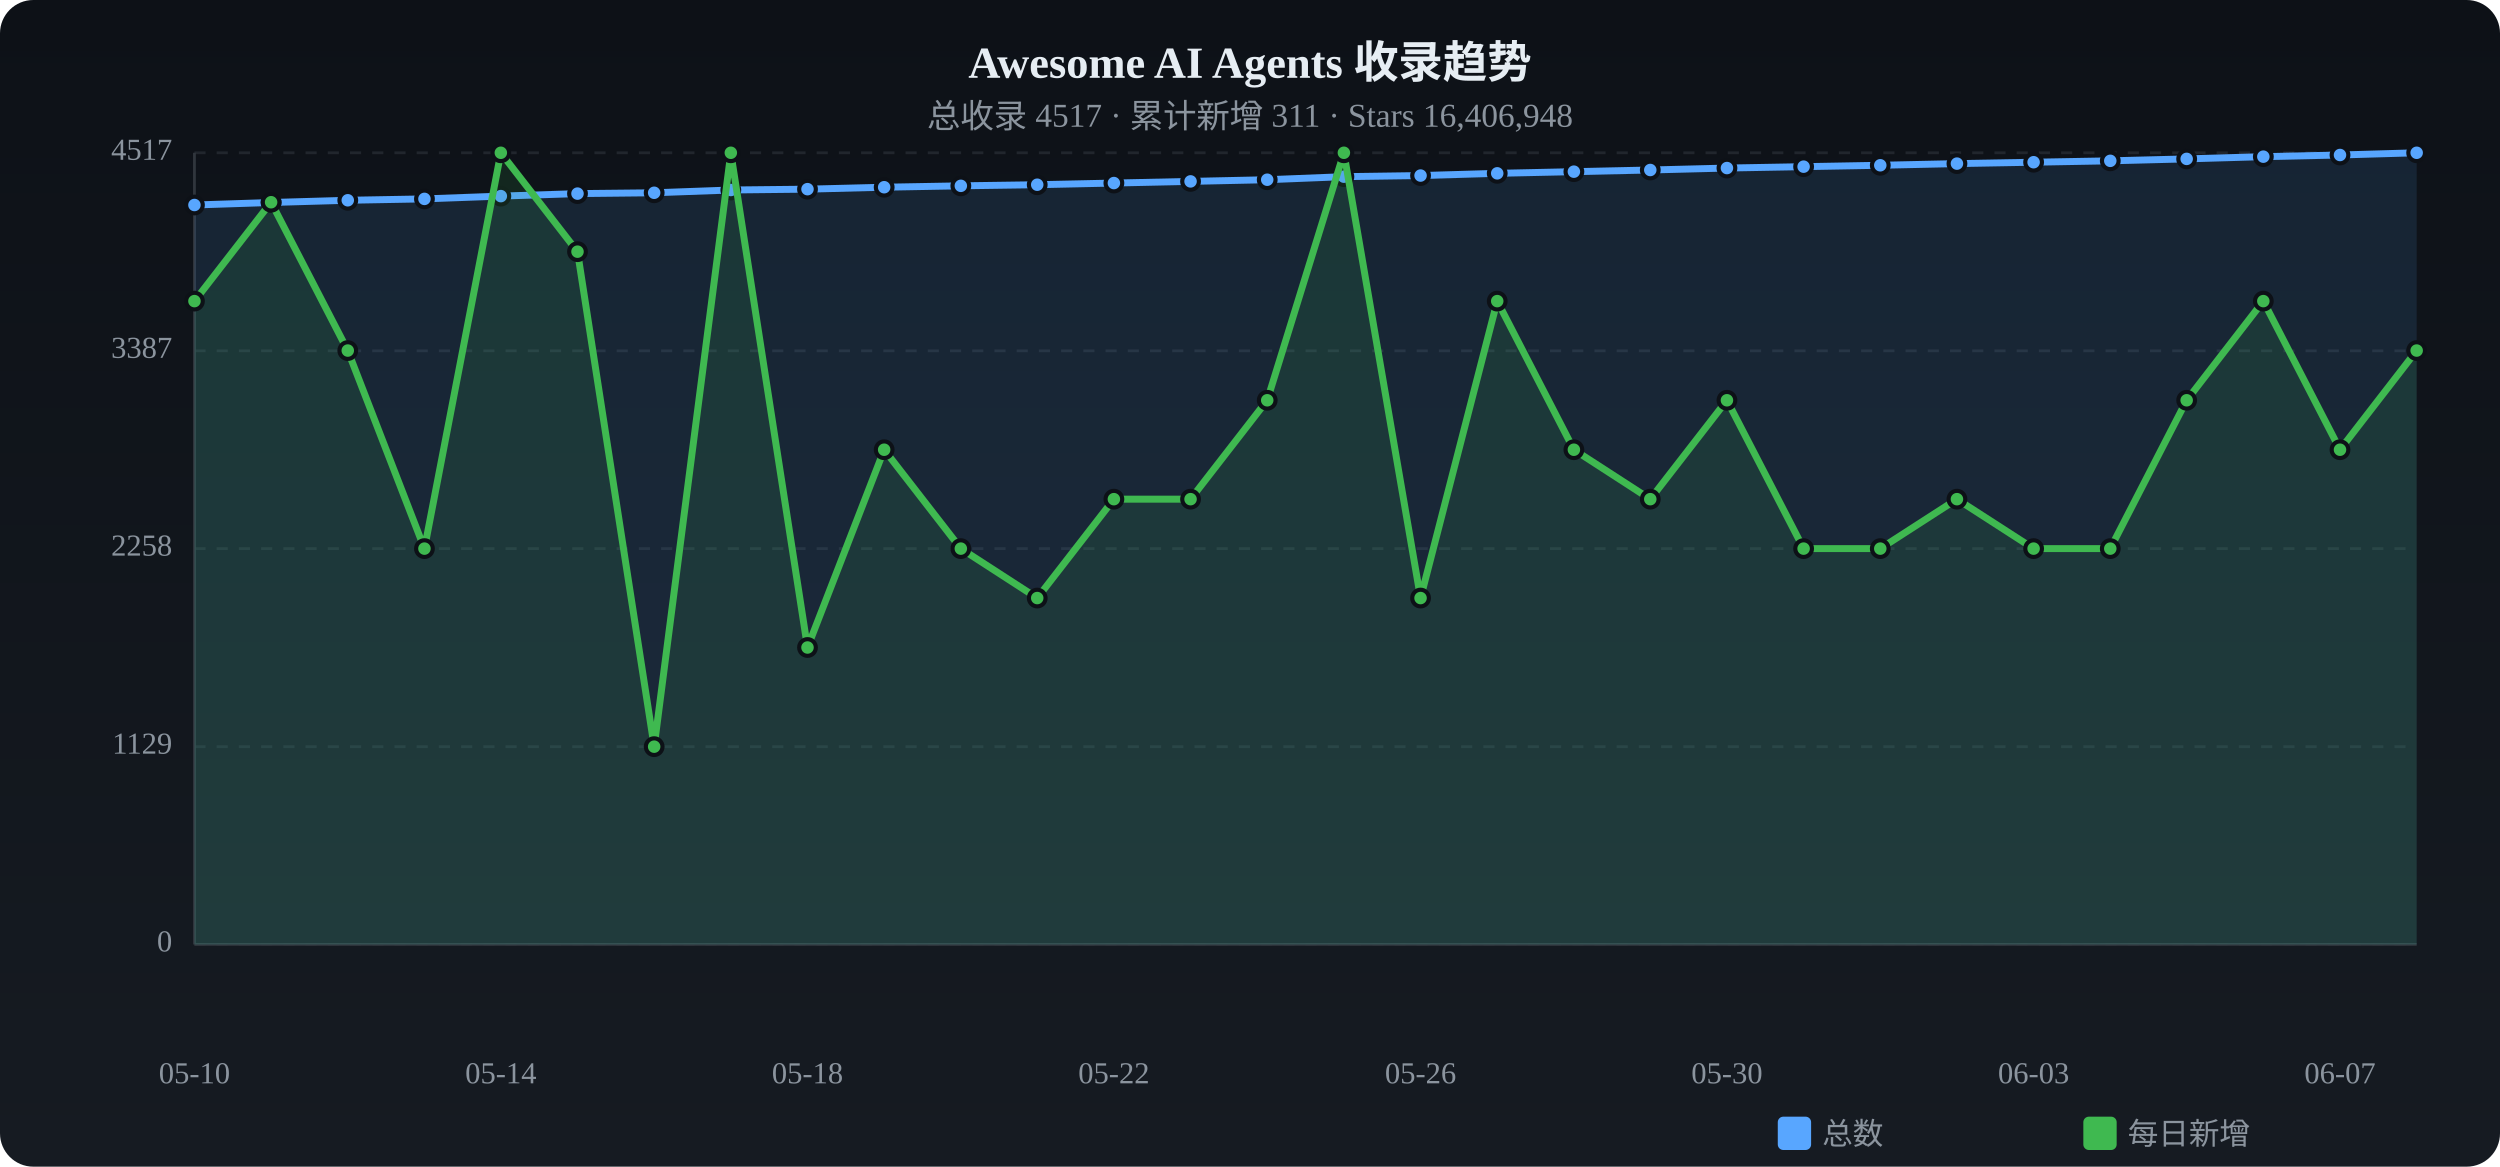
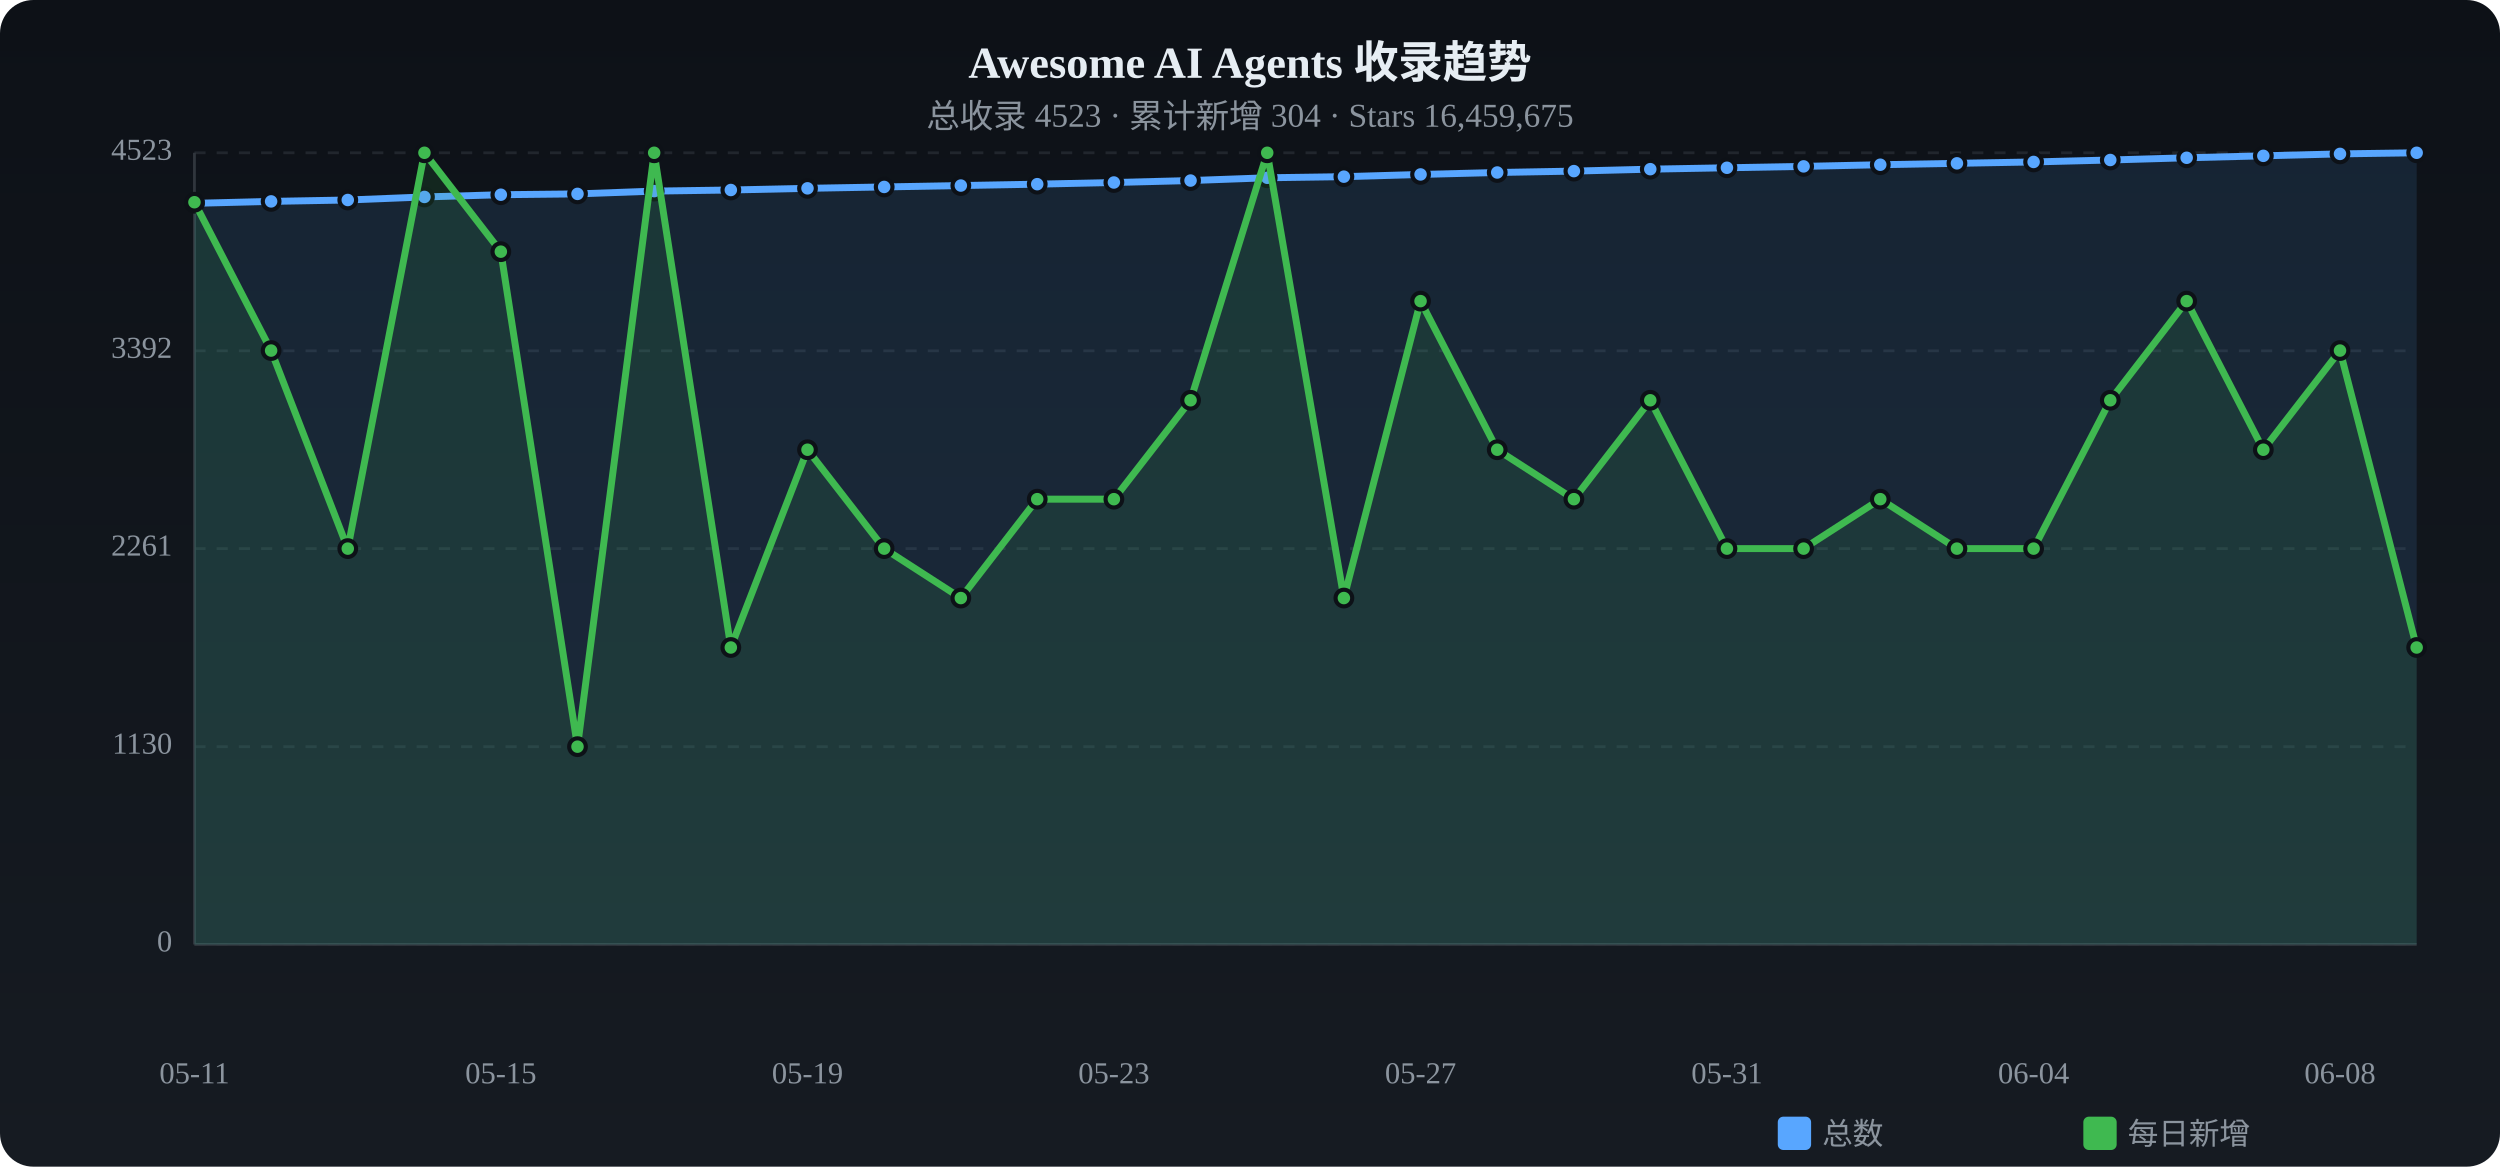
<svg xmlns="http://www.w3.org/2000/svg" viewBox="0 0 900 420" width="900" height="420">
  <defs>
    <linearGradient id="tbg" x1="0%" y1="0%" x2="0%" y2="100%">
      <stop offset="0%" stop-color="#0d1117" />
      <stop offset="100%" stop-color="#161b22" />
    </linearGradient>
  </defs>
  <rect width="900" height="420" rx="12" fill="url(#tbg)" />
  <text x="450.0" y="28" text-anchor="middle" fill="#e6edf3" font-size="16" font-weight="bold">Awesome AI Agents 收录趋势</text>
-   <text x="450.0" y="46" text-anchor="middle" fill="#8b949e" font-size="12">总收录 4517 · 累计新增 311 · Stars 16,406,948</text>
+   <text x="450.0" y="46" text-anchor="middle" fill="#8b949e" font-size="12">总收录 4523 · 累计新增 304 · Stars 16,459,675</text>
  <text x="62" y="340.0" text-anchor="end" fill="#8b949e" font-size="11" dominant-baseline="middle">0</text>
  <line x1="70" y1="340.0" x2="870" y2="340.0" stroke="#21262d" stroke-dasharray="4 4" />
-   <text x="62" y="268.8" text-anchor="end" fill="#8b949e" font-size="11" dominant-baseline="middle">1129</text>
+   <text x="62" y="268.8" text-anchor="end" fill="#8b949e" font-size="11" dominant-baseline="middle">1130</text>
  <line x1="70" y1="268.8" x2="870" y2="268.8" stroke="#21262d" stroke-dasharray="4 4" />
-   <text x="62" y="197.5" text-anchor="end" fill="#8b949e" font-size="11" dominant-baseline="middle">2258</text>
+   <text x="62" y="197.5" text-anchor="end" fill="#8b949e" font-size="11" dominant-baseline="middle">2261</text>
  <line x1="70" y1="197.5" x2="870" y2="197.5" stroke="#21262d" stroke-dasharray="4 4" />
-   <text x="62" y="126.3" text-anchor="end" fill="#8b949e" font-size="11" dominant-baseline="middle">3387</text>
+   <text x="62" y="126.3" text-anchor="end" fill="#8b949e" font-size="11" dominant-baseline="middle">3392</text>
  <line x1="70" y1="126.3" x2="870" y2="126.3" stroke="#21262d" stroke-dasharray="4 4" />
-   <text x="62" y="55.0" text-anchor="end" fill="#8b949e" font-size="11" dominant-baseline="middle">4517</text>
+   <text x="62" y="55.0" text-anchor="end" fill="#8b949e" font-size="11" dominant-baseline="middle">4523</text>
  <line x1="70" y1="55.0" x2="870" y2="55.0" stroke="#21262d" stroke-dasharray="4 4" />
  <line x1="70" y1="55" x2="70" y2="340" stroke="#30363d" />
  <line x1="70" y1="340" x2="870" y2="340" stroke="#30363d" />
-   <path d="M70.0,73.8 L97.6,72.9 L125.2,72.1 L152.8,71.6 L180.3,70.6 L207.9,69.7 L235.5,69.4 L263.1,68.4 L290.7,68.1 L318.3,67.4 L345.9,66.9 L373.4,66.5 L401.0,65.9 L428.6,65.3 L456.2,64.7 L483.8,63.6 L511.4,63.2 L539.0,62.4 L566.6,61.8 L594.1,61.2 L621.7,60.5 L649.3,60.0 L676.9,59.5 L704.5,58.9 L732.1,58.4 L759.7,57.9 L787.2,57.2 L814.8,56.4 L842.4,55.8 L870.0,55.0 L870.0,340 L70.0,340 Z" fill="#58a6ff" opacity="0.12" />
-   <polyline points="70.0,73.8 97.6,72.9 125.2,72.1 152.8,71.6 180.3,70.6 207.9,69.7 235.5,69.4 263.1,68.4 290.7,68.1 318.3,67.4 345.9,66.9 373.4,66.5 401.0,65.9 428.6,65.3 456.2,64.7 483.8,63.6 511.4,63.2 539.0,62.4 566.6,61.8 594.1,61.2 621.7,60.5 649.3,60.0 676.9,59.5 704.5,58.9 732.1,58.4 759.7,57.9 787.2,57.2 814.8,56.4 842.4,55.8 870.0,55.0" fill="none" stroke="#58a6ff" stroke-width="2.5" stroke-linecap="round" stroke-linejoin="round" />
-   <circle cx="70.0" cy="73.8" r="3" fill="#58a6ff" stroke="#0d1117" stroke-width="1.5" />
-   <circle cx="97.6" cy="72.9" r="3" fill="#58a6ff" stroke="#0d1117" stroke-width="1.5" />
-   <circle cx="125.2" cy="72.1" r="3" fill="#58a6ff" stroke="#0d1117" stroke-width="1.5" />
-   <circle cx="152.8" cy="71.6" r="3" fill="#58a6ff" stroke="#0d1117" stroke-width="1.5" />
-   <circle cx="180.3" cy="70.6" r="3" fill="#58a6ff" stroke="#0d1117" stroke-width="1.5" />
-   <circle cx="207.9" cy="69.7" r="3" fill="#58a6ff" stroke="#0d1117" stroke-width="1.5" />
-   <circle cx="235.5" cy="69.4" r="3" fill="#58a6ff" stroke="#0d1117" stroke-width="1.5" />
+   <path d="M70.0,73.2 L97.6,72.5 L125.2,72.0 L152.8,70.9 L180.3,70.1 L207.9,69.8 L235.5,68.8 L263.1,68.4 L290.7,67.8 L318.3,67.3 L345.9,66.8 L373.4,66.3 L401.0,65.7 L428.6,65.0 L456.2,64.0 L483.8,63.6 L511.4,62.8 L539.0,62.1 L566.6,61.6 L594.1,60.9 L621.7,60.4 L649.3,59.9 L676.9,59.3 L704.5,58.8 L732.1,58.3 L759.7,57.6 L787.2,56.8 L814.8,56.1 L842.4,55.4 L870.0,55.0 L870.0,340 L70.0,340 Z" fill="#58a6ff" opacity="0.12" />
+   <polyline points="70.0,73.2 97.6,72.5 125.2,72.0 152.8,70.9 180.3,70.1 207.9,69.8 235.5,68.8 263.1,68.4 290.7,67.8 318.3,67.3 345.9,66.8 373.4,66.3 401.0,65.7 428.6,65.0 456.2,64.0 483.8,63.6 511.4,62.8 539.0,62.1 566.6,61.6 594.1,60.9 621.7,60.4 649.3,59.9 676.9,59.3 704.5,58.8 732.1,58.3 759.7,57.6 787.2,56.8 814.8,56.1 842.4,55.4 870.0,55.0" fill="none" stroke="#58a6ff" stroke-width="2.5" stroke-linecap="round" stroke-linejoin="round" />
+   <circle cx="70.0" cy="73.2" r="3" fill="#58a6ff" stroke="#0d1117" stroke-width="1.5" />
+   <circle cx="97.6" cy="72.5" r="3" fill="#58a6ff" stroke="#0d1117" stroke-width="1.5" />
+   <circle cx="125.2" cy="72.0" r="3" fill="#58a6ff" stroke="#0d1117" stroke-width="1.5" />
+   <circle cx="152.8" cy="70.9" r="3" fill="#58a6ff" stroke="#0d1117" stroke-width="1.5" />
+   <circle cx="180.3" cy="70.1" r="3" fill="#58a6ff" stroke="#0d1117" stroke-width="1.5" />
+   <circle cx="207.9" cy="69.8" r="3" fill="#58a6ff" stroke="#0d1117" stroke-width="1.5" />
+   <circle cx="235.5" cy="68.8" r="3" fill="#58a6ff" stroke="#0d1117" stroke-width="1.5" />
  <circle cx="263.1" cy="68.4" r="3" fill="#58a6ff" stroke="#0d1117" stroke-width="1.5" />
-   <circle cx="290.7" cy="68.1" r="3" fill="#58a6ff" stroke="#0d1117" stroke-width="1.5" />
-   <circle cx="318.3" cy="67.4" r="3" fill="#58a6ff" stroke="#0d1117" stroke-width="1.5" />
-   <circle cx="345.9" cy="66.9" r="3" fill="#58a6ff" stroke="#0d1117" stroke-width="1.5" />
-   <circle cx="373.4" cy="66.5" r="3" fill="#58a6ff" stroke="#0d1117" stroke-width="1.5" />
-   <circle cx="401.0" cy="65.9" r="3" fill="#58a6ff" stroke="#0d1117" stroke-width="1.5" />
-   <circle cx="428.6" cy="65.3" r="3" fill="#58a6ff" stroke="#0d1117" stroke-width="1.5" />
-   <circle cx="456.2" cy="64.7" r="3" fill="#58a6ff" stroke="#0d1117" stroke-width="1.5" />
+   <circle cx="290.7" cy="67.8" r="3" fill="#58a6ff" stroke="#0d1117" stroke-width="1.5" />
+   <circle cx="318.3" cy="67.3" r="3" fill="#58a6ff" stroke="#0d1117" stroke-width="1.5" />
+   <circle cx="345.9" cy="66.8" r="3" fill="#58a6ff" stroke="#0d1117" stroke-width="1.5" />
+   <circle cx="373.4" cy="66.3" r="3" fill="#58a6ff" stroke="#0d1117" stroke-width="1.5" />
+   <circle cx="401.0" cy="65.7" r="3" fill="#58a6ff" stroke="#0d1117" stroke-width="1.5" />
+   <circle cx="428.6" cy="65.0" r="3" fill="#58a6ff" stroke="#0d1117" stroke-width="1.5" />
+   <circle cx="456.2" cy="64.0" r="3" fill="#58a6ff" stroke="#0d1117" stroke-width="1.5" />
  <circle cx="483.8" cy="63.6" r="3" fill="#58a6ff" stroke="#0d1117" stroke-width="1.5" />
-   <circle cx="511.4" cy="63.2" r="3" fill="#58a6ff" stroke="#0d1117" stroke-width="1.5" />
-   <circle cx="539.0" cy="62.4" r="3" fill="#58a6ff" stroke="#0d1117" stroke-width="1.5" />
-   <circle cx="566.6" cy="61.8" r="3" fill="#58a6ff" stroke="#0d1117" stroke-width="1.5" />
-   <circle cx="594.1" cy="61.2" r="3" fill="#58a6ff" stroke="#0d1117" stroke-width="1.5" />
-   <circle cx="621.7" cy="60.5" r="3" fill="#58a6ff" stroke="#0d1117" stroke-width="1.5" />
-   <circle cx="649.3" cy="60.0" r="3" fill="#58a6ff" stroke="#0d1117" stroke-width="1.5" />
-   <circle cx="676.9" cy="59.5" r="3" fill="#58a6ff" stroke="#0d1117" stroke-width="1.5" />
-   <circle cx="704.5" cy="58.9" r="3" fill="#58a6ff" stroke="#0d1117" stroke-width="1.5" />
-   <circle cx="732.1" cy="58.4" r="3" fill="#58a6ff" stroke="#0d1117" stroke-width="1.5" />
-   <circle cx="759.7" cy="57.9" r="3" fill="#58a6ff" stroke="#0d1117" stroke-width="1.5" />
-   <circle cx="787.2" cy="57.2" r="3" fill="#58a6ff" stroke="#0d1117" stroke-width="1.5" />
-   <circle cx="814.8" cy="56.4" r="3" fill="#58a6ff" stroke="#0d1117" stroke-width="1.5" />
-   <circle cx="842.4" cy="55.8" r="3" fill="#58a6ff" stroke="#0d1117" stroke-width="1.5" />
+   <circle cx="511.4" cy="62.8" r="3" fill="#58a6ff" stroke="#0d1117" stroke-width="1.5" />
+   <circle cx="539.0" cy="62.1" r="3" fill="#58a6ff" stroke="#0d1117" stroke-width="1.5" />
+   <circle cx="566.6" cy="61.6" r="3" fill="#58a6ff" stroke="#0d1117" stroke-width="1.5" />
+   <circle cx="594.1" cy="60.9" r="3" fill="#58a6ff" stroke="#0d1117" stroke-width="1.5" />
+   <circle cx="621.7" cy="60.4" r="3" fill="#58a6ff" stroke="#0d1117" stroke-width="1.5" />
+   <circle cx="649.3" cy="59.9" r="3" fill="#58a6ff" stroke="#0d1117" stroke-width="1.5" />
+   <circle cx="676.9" cy="59.3" r="3" fill="#58a6ff" stroke="#0d1117" stroke-width="1.5" />
+   <circle cx="704.5" cy="58.8" r="3" fill="#58a6ff" stroke="#0d1117" stroke-width="1.5" />
+   <circle cx="732.1" cy="58.3" r="3" fill="#58a6ff" stroke="#0d1117" stroke-width="1.5" />
+   <circle cx="759.7" cy="57.6" r="3" fill="#58a6ff" stroke="#0d1117" stroke-width="1.5" />
+   <circle cx="787.2" cy="56.8" r="3" fill="#58a6ff" stroke="#0d1117" stroke-width="1.5" />
+   <circle cx="814.8" cy="56.1" r="3" fill="#58a6ff" stroke="#0d1117" stroke-width="1.5" />
+   <circle cx="842.4" cy="55.4" r="3" fill="#58a6ff" stroke="#0d1117" stroke-width="1.5" />
  <circle cx="870.0" cy="55.0" r="3" fill="#58a6ff" stroke="#0d1117" stroke-width="1.5" />
-   <path d="M70.0,108.4 L97.6,72.8 L125.2,126.2 L152.8,197.5 L180.3,55.0 L207.9,90.6 L235.5,268.8 L263.1,55.0 L290.7,233.1 L318.3,161.9 L345.9,197.5 L373.4,215.3 L401.0,179.7 L428.6,179.7 L456.2,144.1 L483.8,55.0 L511.4,215.3 L539.0,108.4 L566.6,161.9 L594.1,179.7 L621.7,144.1 L649.3,197.5 L676.9,197.5 L704.5,179.7 L732.1,197.5 L759.7,197.5 L787.2,144.1 L814.8,108.4 L842.4,161.9 L870.0,126.2 L870.0,340 L70.0,340 Z" fill="#3fb950" opacity="0.12" />
-   <polyline points="70.0,108.4 97.6,72.8 125.2,126.2 152.8,197.5 180.3,55.0 207.9,90.6 235.5,268.8 263.1,55.0 290.7,233.1 318.3,161.9 345.9,197.5 373.4,215.3 401.0,179.7 428.6,179.7 456.2,144.1 483.8,55.0 511.4,215.3 539.0,108.4 566.6,161.9 594.1,179.7 621.7,144.1 649.3,197.5 676.9,197.5 704.5,179.7 732.1,197.5 759.7,197.5 787.2,144.1 814.8,108.4 842.4,161.9 870.0,126.2" fill="none" stroke="#3fb950" stroke-width="2.5" stroke-linecap="round" stroke-linejoin="round" />
-   <circle cx="70.0" cy="108.4" r="3" fill="#3fb950" stroke="#0d1117" stroke-width="1.5" />
-   <circle cx="97.6" cy="72.8" r="3" fill="#3fb950" stroke="#0d1117" stroke-width="1.5" />
-   <circle cx="125.2" cy="126.2" r="3" fill="#3fb950" stroke="#0d1117" stroke-width="1.5" />
-   <circle cx="152.8" cy="197.5" r="3" fill="#3fb950" stroke="#0d1117" stroke-width="1.5" />
-   <circle cx="180.3" cy="55.0" r="3" fill="#3fb950" stroke="#0d1117" stroke-width="1.5" />
-   <circle cx="207.9" cy="90.6" r="3" fill="#3fb950" stroke="#0d1117" stroke-width="1.5" />
-   <circle cx="235.5" cy="268.8" r="3" fill="#3fb950" stroke="#0d1117" stroke-width="1.5" />
-   <circle cx="263.1" cy="55.0" r="3" fill="#3fb950" stroke="#0d1117" stroke-width="1.5" />
-   <circle cx="290.7" cy="233.1" r="3" fill="#3fb950" stroke="#0d1117" stroke-width="1.5" />
-   <circle cx="318.3" cy="161.9" r="3" fill="#3fb950" stroke="#0d1117" stroke-width="1.5" />
-   <circle cx="345.9" cy="197.5" r="3" fill="#3fb950" stroke="#0d1117" stroke-width="1.5" />
-   <circle cx="373.4" cy="215.3" r="3" fill="#3fb950" stroke="#0d1117" stroke-width="1.5" />
+   <path d="M70.0,72.8 L97.6,126.2 L125.2,197.5 L152.8,55.0 L180.3,90.6 L207.9,268.8 L235.5,55.0 L263.1,233.1 L290.7,161.9 L318.3,197.5 L345.9,215.3 L373.4,179.7 L401.0,179.7 L428.6,144.1 L456.2,55.0 L483.8,215.3 L511.4,108.4 L539.0,161.9 L566.6,179.7 L594.1,144.1 L621.7,197.5 L649.3,197.5 L676.9,179.7 L704.5,197.5 L732.1,197.5 L759.7,144.1 L787.2,108.4 L814.8,161.9 L842.4,126.2 L870.0,233.1 L870.0,340 L70.0,340 Z" fill="#3fb950" opacity="0.12" />
+   <polyline points="70.0,72.8 97.6,126.2 125.2,197.5 152.8,55.0 180.3,90.6 207.9,268.8 235.5,55.0 263.1,233.1 290.7,161.9 318.3,197.5 345.9,215.3 373.4,179.7 401.0,179.7 428.6,144.1 456.2,55.0 483.8,215.3 511.4,108.4 539.0,161.9 566.6,179.7 594.1,144.1 621.7,197.5 649.3,197.5 676.9,179.7 704.5,197.5 732.1,197.5 759.7,144.1 787.2,108.4 814.8,161.9 842.4,126.2 870.0,233.1" fill="none" stroke="#3fb950" stroke-width="2.5" stroke-linecap="round" stroke-linejoin="round" />
+   <circle cx="70.0" cy="72.8" r="3" fill="#3fb950" stroke="#0d1117" stroke-width="1.5" />
+   <circle cx="97.6" cy="126.2" r="3" fill="#3fb950" stroke="#0d1117" stroke-width="1.5" />
+   <circle cx="125.2" cy="197.5" r="3" fill="#3fb950" stroke="#0d1117" stroke-width="1.5" />
+   <circle cx="152.8" cy="55.0" r="3" fill="#3fb950" stroke="#0d1117" stroke-width="1.5" />
+   <circle cx="180.3" cy="90.6" r="3" fill="#3fb950" stroke="#0d1117" stroke-width="1.5" />
+   <circle cx="207.9" cy="268.8" r="3" fill="#3fb950" stroke="#0d1117" stroke-width="1.5" />
+   <circle cx="235.5" cy="55.0" r="3" fill="#3fb950" stroke="#0d1117" stroke-width="1.5" />
+   <circle cx="263.1" cy="233.1" r="3" fill="#3fb950" stroke="#0d1117" stroke-width="1.5" />
+   <circle cx="290.7" cy="161.9" r="3" fill="#3fb950" stroke="#0d1117" stroke-width="1.5" />
+   <circle cx="318.3" cy="197.5" r="3" fill="#3fb950" stroke="#0d1117" stroke-width="1.5" />
+   <circle cx="345.9" cy="215.3" r="3" fill="#3fb950" stroke="#0d1117" stroke-width="1.5" />
+   <circle cx="373.4" cy="179.7" r="3" fill="#3fb950" stroke="#0d1117" stroke-width="1.5" />
  <circle cx="401.0" cy="179.7" r="3" fill="#3fb950" stroke="#0d1117" stroke-width="1.5" />
-   <circle cx="428.6" cy="179.7" r="3" fill="#3fb950" stroke="#0d1117" stroke-width="1.5" />
-   <circle cx="456.2" cy="144.1" r="3" fill="#3fb950" stroke="#0d1117" stroke-width="1.5" />
-   <circle cx="483.8" cy="55.0" r="3" fill="#3fb950" stroke="#0d1117" stroke-width="1.5" />
-   <circle cx="511.4" cy="215.3" r="3" fill="#3fb950" stroke="#0d1117" stroke-width="1.5" />
-   <circle cx="539.0" cy="108.4" r="3" fill="#3fb950" stroke="#0d1117" stroke-width="1.5" />
-   <circle cx="566.6" cy="161.9" r="3" fill="#3fb950" stroke="#0d1117" stroke-width="1.5" />
-   <circle cx="594.1" cy="179.7" r="3" fill="#3fb950" stroke="#0d1117" stroke-width="1.5" />
-   <circle cx="621.7" cy="144.1" r="3" fill="#3fb950" stroke="#0d1117" stroke-width="1.5" />
+   <circle cx="428.6" cy="144.1" r="3" fill="#3fb950" stroke="#0d1117" stroke-width="1.5" />
+   <circle cx="456.2" cy="55.0" r="3" fill="#3fb950" stroke="#0d1117" stroke-width="1.5" />
+   <circle cx="483.8" cy="215.3" r="3" fill="#3fb950" stroke="#0d1117" stroke-width="1.5" />
+   <circle cx="511.4" cy="108.4" r="3" fill="#3fb950" stroke="#0d1117" stroke-width="1.5" />
+   <circle cx="539.0" cy="161.9" r="3" fill="#3fb950" stroke="#0d1117" stroke-width="1.5" />
+   <circle cx="566.6" cy="179.7" r="3" fill="#3fb950" stroke="#0d1117" stroke-width="1.5" />
+   <circle cx="594.1" cy="144.1" r="3" fill="#3fb950" stroke="#0d1117" stroke-width="1.5" />
+   <circle cx="621.7" cy="197.5" r="3" fill="#3fb950" stroke="#0d1117" stroke-width="1.5" />
  <circle cx="649.3" cy="197.5" r="3" fill="#3fb950" stroke="#0d1117" stroke-width="1.5" />
-   <circle cx="676.9" cy="197.5" r="3" fill="#3fb950" stroke="#0d1117" stroke-width="1.5" />
-   <circle cx="704.5" cy="179.7" r="3" fill="#3fb950" stroke="#0d1117" stroke-width="1.5" />
+   <circle cx="676.9" cy="179.7" r="3" fill="#3fb950" stroke="#0d1117" stroke-width="1.5" />
+   <circle cx="704.5" cy="197.5" r="3" fill="#3fb950" stroke="#0d1117" stroke-width="1.5" />
  <circle cx="732.1" cy="197.5" r="3" fill="#3fb950" stroke="#0d1117" stroke-width="1.5" />
-   <circle cx="759.7" cy="197.5" r="3" fill="#3fb950" stroke="#0d1117" stroke-width="1.5" />
-   <circle cx="787.2" cy="144.1" r="3" fill="#3fb950" stroke="#0d1117" stroke-width="1.5" />
-   <circle cx="814.8" cy="108.4" r="3" fill="#3fb950" stroke="#0d1117" stroke-width="1.5" />
-   <circle cx="842.4" cy="161.9" r="3" fill="#3fb950" stroke="#0d1117" stroke-width="1.5" />
-   <circle cx="870.0" cy="126.2" r="3" fill="#3fb950" stroke="#0d1117" stroke-width="1.5" />
-   <text x="70.0" y="390" text-anchor="middle" fill="#8b949e" font-size="11">05-10</text>
-   <text x="180.3" y="390" text-anchor="middle" fill="#8b949e" font-size="11">05-14</text>
-   <text x="290.7" y="390" text-anchor="middle" fill="#8b949e" font-size="11">05-18</text>
-   <text x="401.0" y="390" text-anchor="middle" fill="#8b949e" font-size="11">05-22</text>
-   <text x="511.4" y="390" text-anchor="middle" fill="#8b949e" font-size="11">05-26</text>
-   <text x="621.7" y="390" text-anchor="middle" fill="#8b949e" font-size="11">05-30</text>
-   <text x="732.1" y="390" text-anchor="middle" fill="#8b949e" font-size="11">06-03</text>
-   <text x="842.4" y="390" text-anchor="middle" fill="#8b949e" font-size="11">06-07</text>
+   <circle cx="759.7" cy="144.1" r="3" fill="#3fb950" stroke="#0d1117" stroke-width="1.5" />
+   <circle cx="787.2" cy="108.4" r="3" fill="#3fb950" stroke="#0d1117" stroke-width="1.5" />
+   <circle cx="814.8" cy="161.9" r="3" fill="#3fb950" stroke="#0d1117" stroke-width="1.5" />
+   <circle cx="842.4" cy="126.2" r="3" fill="#3fb950" stroke="#0d1117" stroke-width="1.5" />
+   <circle cx="870.0" cy="233.1" r="3" fill="#3fb950" stroke="#0d1117" stroke-width="1.5" />
+   <text x="70.0" y="390" text-anchor="middle" fill="#8b949e" font-size="11">05-11</text>
+   <text x="180.3" y="390" text-anchor="middle" fill="#8b949e" font-size="11">05-15</text>
+   <text x="290.7" y="390" text-anchor="middle" fill="#8b949e" font-size="11">05-19</text>
+   <text x="401.0" y="390" text-anchor="middle" fill="#8b949e" font-size="11">05-23</text>
+   <text x="511.4" y="390" text-anchor="middle" fill="#8b949e" font-size="11">05-27</text>
+   <text x="621.7" y="390" text-anchor="middle" fill="#8b949e" font-size="11">05-31</text>
+   <text x="732.1" y="390" text-anchor="middle" fill="#8b949e" font-size="11">06-04</text>
+   <text x="842.4" y="390" text-anchor="middle" fill="#8b949e" font-size="11">06-08</text>
  <rect x="640" y="402" width="12" height="12" rx="2" fill="#58a6ff" />
  <text x="656" y="412" fill="#8b949e" font-size="11">总数</text>
  <rect x="750" y="402" width="12" height="12" rx="2" fill="#3fb950" />
  <text x="766" y="412" fill="#8b949e" font-size="11">每日新增</text>
</svg>
